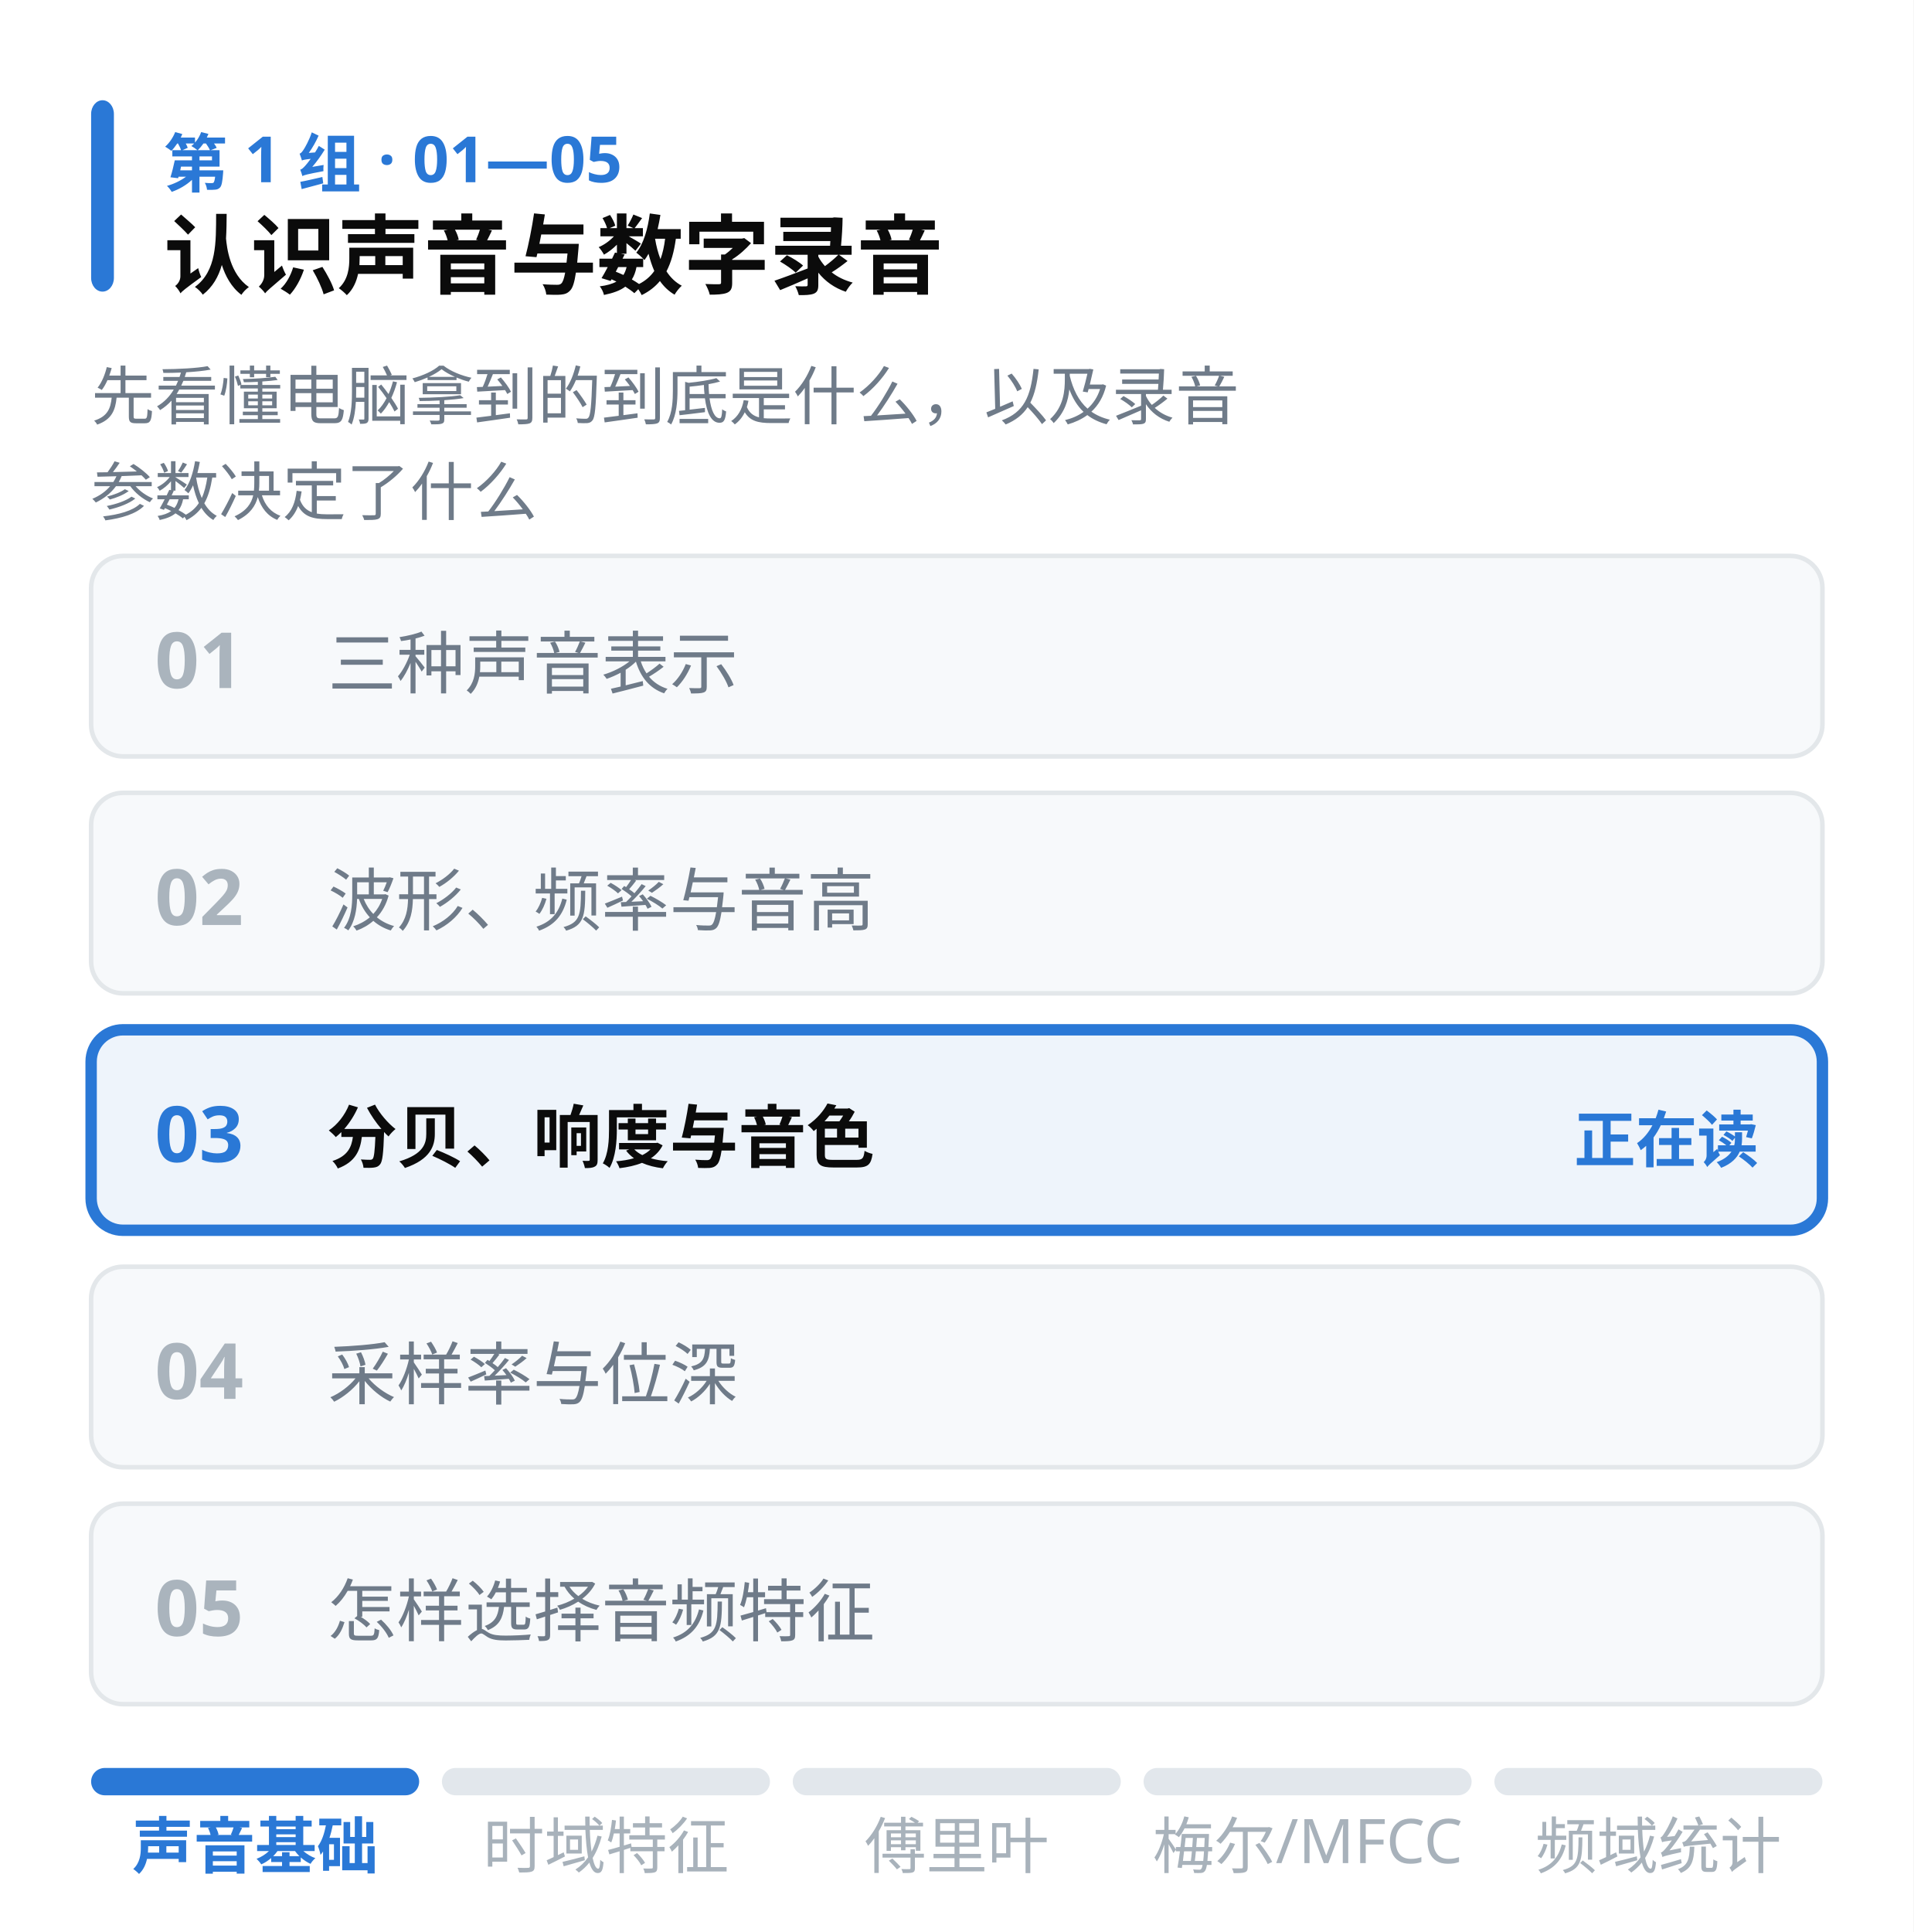
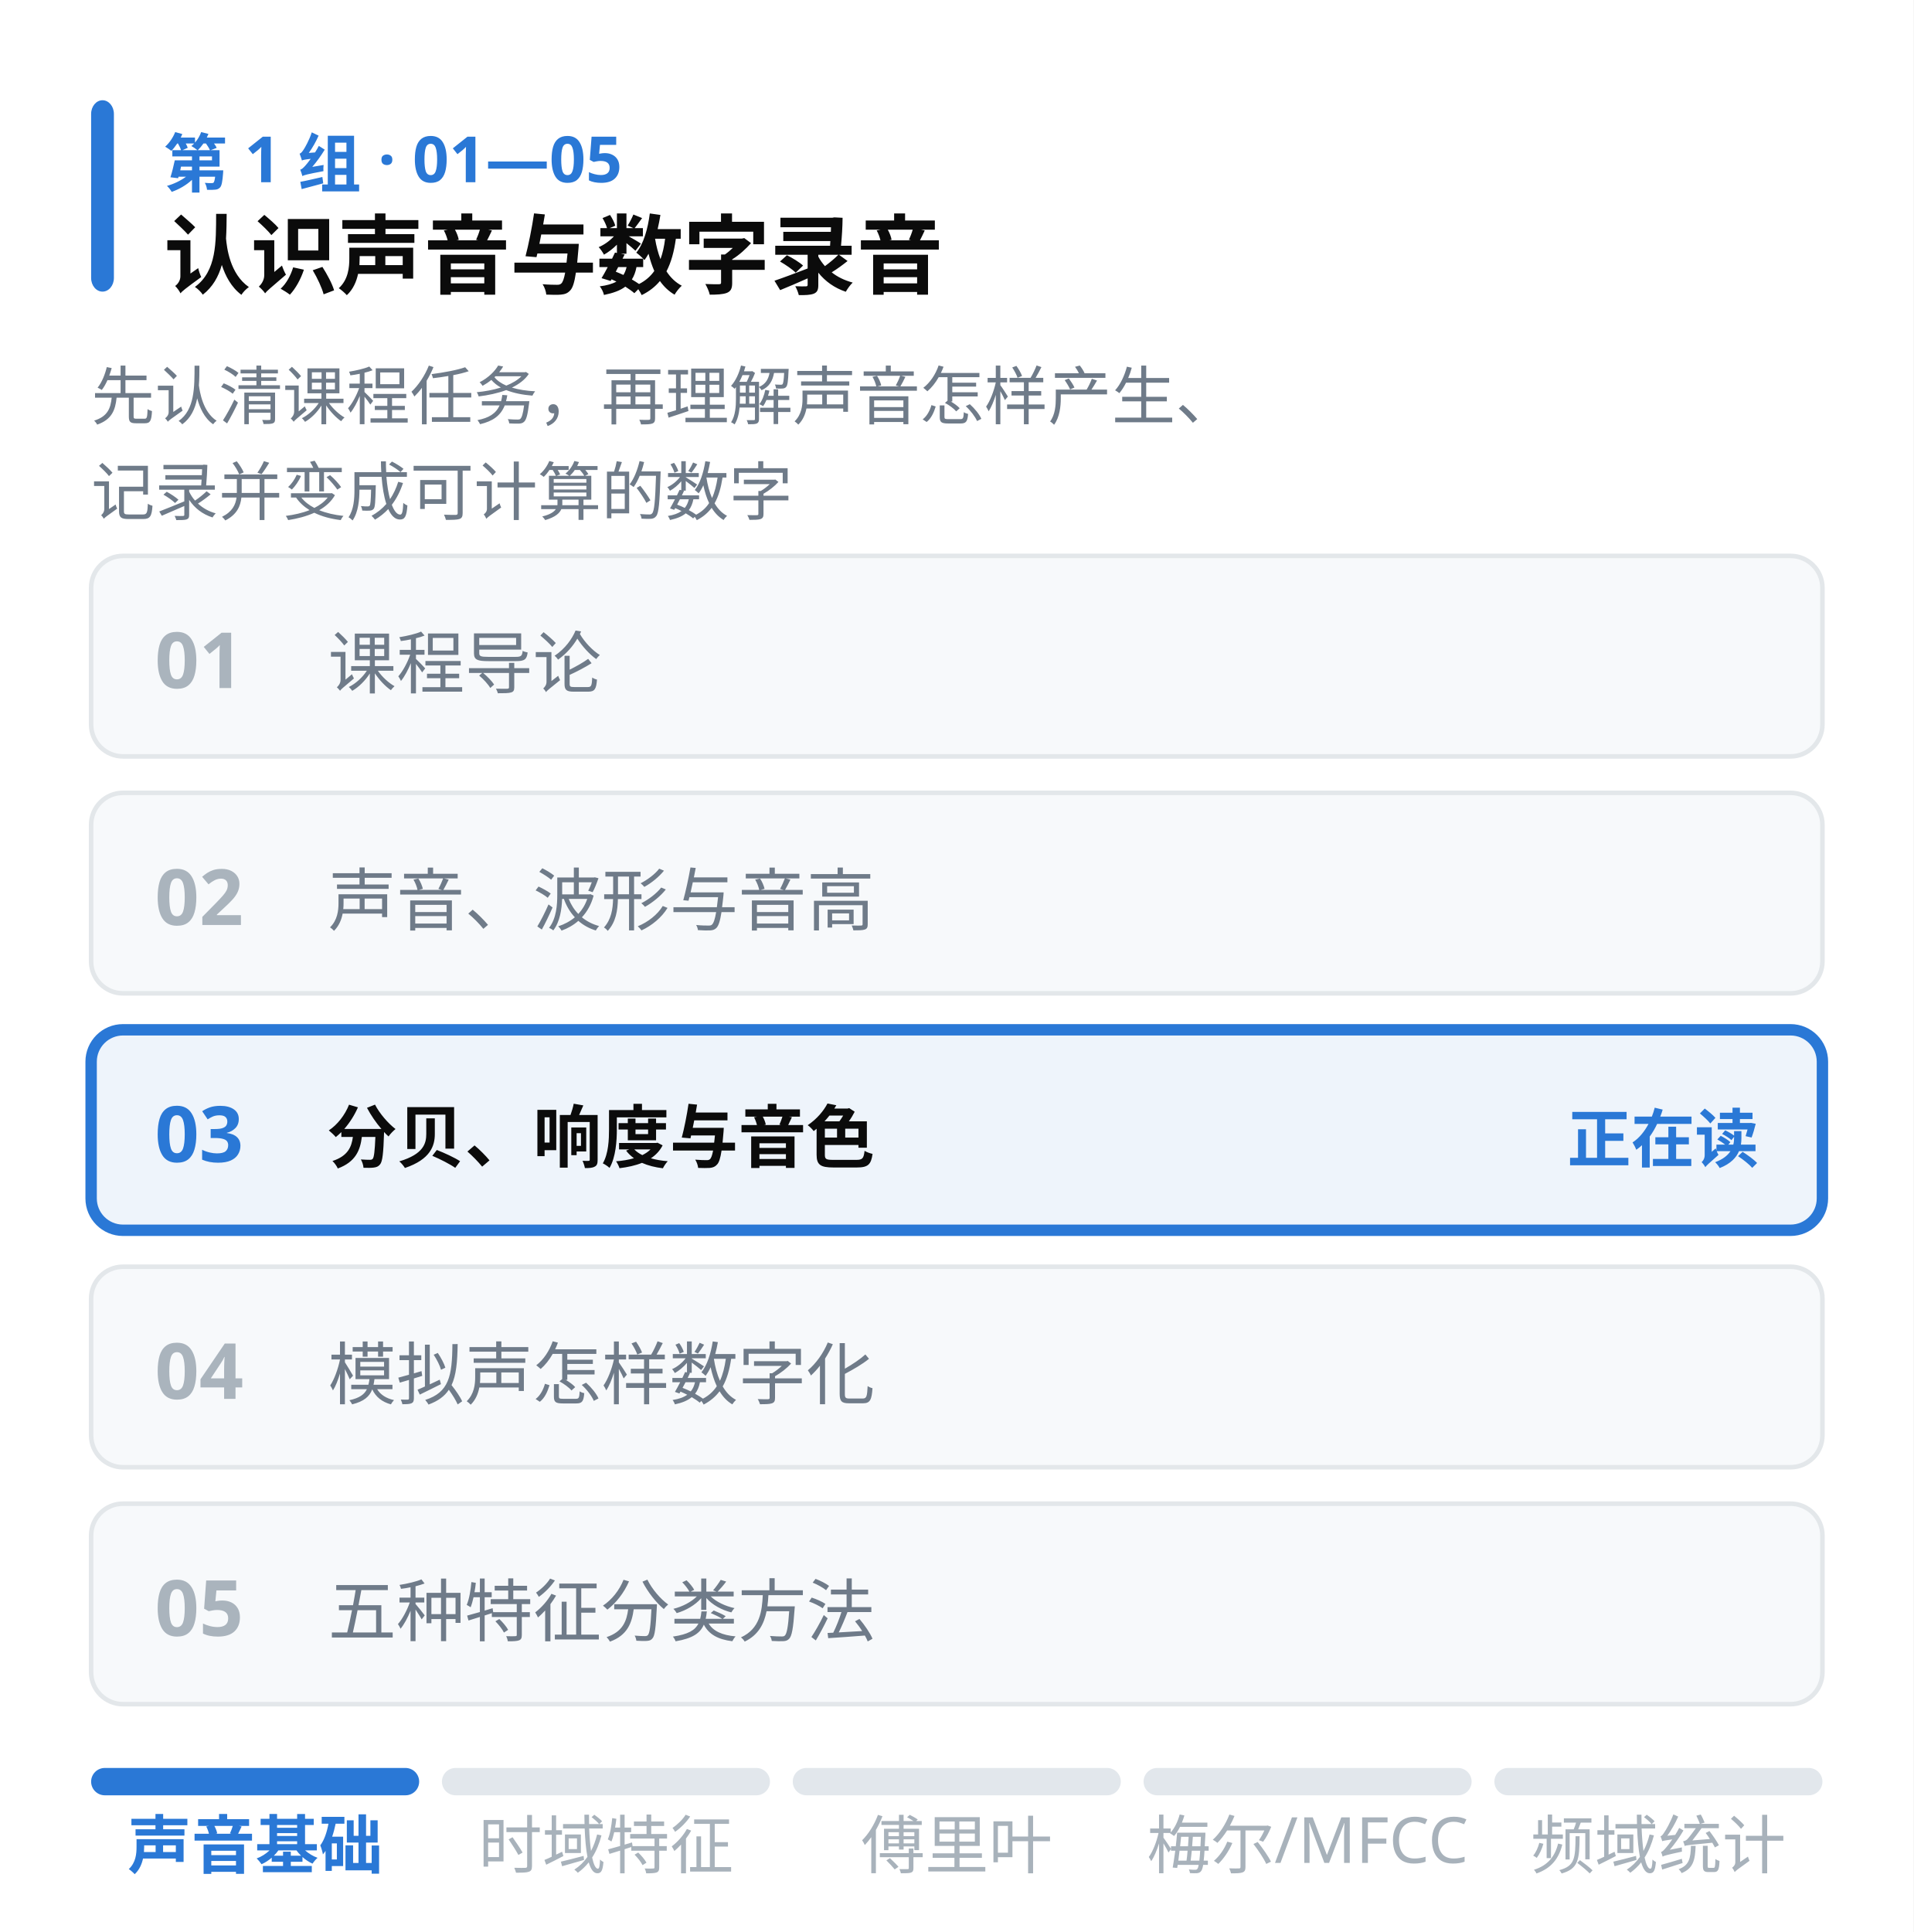
<svg xmlns="http://www.w3.org/2000/svg" viewBox="0 0 420 424" width="420" height="424" font-family="Microsoft YaHei, PingFang SC, Noto Sans SC, Hiragino Sans GB, sans-serif" fill="#0b0b0b" role="img" aria-label="第 3 课属于第 1 组「认识声音与数字录音」，本组共 5 课">
  <rect width="420" height="424" fill="#ffffff" />
  <rect x="20" y="22" width="5" height="42" rx="3" fill="#2a78d6" stroke="none" stroke-width="1" />
  <text x="36" y="41" font-size="14" font-weight="700" fill="#2a78d6" text-anchor="start">第 1 组 · 01—05</text>
  <text x="36" y="63" font-size="19" font-weight="700" fill="#0b0b0b" text-anchor="start">认识声音与数字录音</text>
  <text x="20" y="92" font-size="14" font-weight="400" fill="#6f7b89" text-anchor="start">
-     <tspan x="20" dy="0">先看懂电脑拿到的到底是什么，以及录音</tspan>
-     <tspan x="20" dy="21">参数决定了什么</tspan>
+     <tspan x="20" dy="0">先认清课程任务，再理解声音怎样产生、</tspan>
+     <tspan x="20" dy="21">记录并变成可计算的数字</tspan>
  </text>
  <rect x="20" y="122" width="380" height="44" rx="7" fill="#f7f9fb" stroke="#e3e7ea" stroke-width="1" />
  <text x="34" y="151" font-size="17" font-weight="700" fill="#aab4bd" text-anchor="start">01</text>
-   <text x="72" y="151" font-size="15" font-weight="400" fill="#6f7b89" text-anchor="start">三种声音表示</text>
+   <text x="72" y="151" font-size="15" font-weight="400" fill="#6f7b89" text-anchor="start">课程导论</text>
  <rect x="20" y="174" width="380" height="44" rx="7" fill="#f7f9fb" stroke="#e3e7ea" stroke-width="1" />
  <text x="34" y="203" font-size="17" font-weight="700" fill="#aab4bd" text-anchor="start">02</text>
-   <text x="72" y="203" font-size="15" font-weight="400" fill="#6f7b89" text-anchor="start">波形、频率与音高</text>
+   <text x="72" y="203" font-size="15" font-weight="400" fill="#6f7b89" text-anchor="start">声音、波形与音高</text>
  <rect x="20" y="226" width="380" height="44" rx="7" fill="#2a78d614" stroke="#2a78d6" stroke-width="2.5" />
  <text x="34" y="255" font-size="17" font-weight="700" fill="#2a78d6" text-anchor="start">03</text>
  <text x="72" y="255" font-size="15" font-weight="700" fill="#0b0b0b" text-anchor="start">分贝、响度与音色</text>
-   <text x="386" y="255" font-size="13.5" font-weight="700" fill="#2a78d6" text-anchor="end">正在读</text>
+   <text x="386" y="255" font-size="14" font-weight="700" fill="#2a78d6" text-anchor="end">正在读</text>
  <rect x="20" y="278" width="380" height="44" rx="7" fill="#f7f9fb" stroke="#e3e7ea" stroke-width="1" />
  <text x="34" y="307" font-size="17" font-weight="700" fill="#aab4bd" text-anchor="start">04</text>
-   <text x="72" y="307" font-size="15" font-weight="400" fill="#6f7b89" text-anchor="start">采样率与位深</text>
+   <text x="72" y="307" font-size="15" font-weight="400" fill="#6f7b89" text-anchor="start">模拟声怎样数字化</text>
  <rect x="20" y="330" width="380" height="44" rx="7" fill="#f7f9fb" stroke="#e3e7ea" stroke-width="1" />
  <text x="34" y="359" font-size="17" font-weight="700" fill="#aab4bd" text-anchor="start">05</text>
-   <text x="72" y="359" font-size="15" font-weight="400" fill="#6f7b89" text-anchor="start">怎样选择音频特征</text>
+   <text x="72" y="359" font-size="15" font-weight="400" fill="#6f7b89" text-anchor="start">五种特征分类方法</text>
  <rect x="20" y="388" width="72" height="6" rx="3" fill="#2a78d6" stroke="none" stroke-width="1" />
-   <text x="56" y="410" font-size="13.5" font-weight="700" fill="#2a78d6" text-anchor="middle">声音基础</text>
+   <text x="56" y="410" font-size="14" font-weight="700" fill="#2a78d6" text-anchor="middle">声音基础</text>
  <rect x="97" y="388" width="72" height="6" rx="3" fill="#e2e7ec" stroke="none" stroke-width="1" />
-   <text x="133" y="410" font-size="13.5" font-weight="400" fill="#a8b2bb" text-anchor="middle">时域特征</text>
+   <text x="133" y="410" font-size="14" font-weight="400" fill="#a8b2bb" text-anchor="middle">时域特征</text>
  <rect x="174" y="388" width="72" height="6" rx="3" fill="#e2e7ec" stroke="none" stroke-width="1" />
-   <text x="210" y="410" font-size="13.5" font-weight="400" fill="#a8b2bb" text-anchor="middle">傅里叶</text>
+   <text x="210" y="410" font-size="14" font-weight="400" fill="#a8b2bb" text-anchor="middle">傅里叶</text>
  <rect x="251" y="388" width="72" height="6" rx="3" fill="#e2e7ec" stroke="none" stroke-width="1" />
-   <text x="287" y="410" font-size="13.5" font-weight="400" fill="#a8b2bb" text-anchor="middle">梅尔/MFCC</text>
+   <text x="287" y="410" font-size="14" font-weight="400" fill="#a8b2bb" text-anchor="middle">梅尔/MFCC</text>
  <rect x="328" y="388" width="72" height="6" rx="3" fill="#e2e7ec" stroke="none" stroke-width="1" />
-   <text x="364" y="410" font-size="13.5" font-weight="400" fill="#a8b2bb" text-anchor="middle">频域统计</text>
+   <text x="364" y="410" font-size="14" font-weight="400" fill="#a8b2bb" text-anchor="middle">频域统计</text>
</svg>
